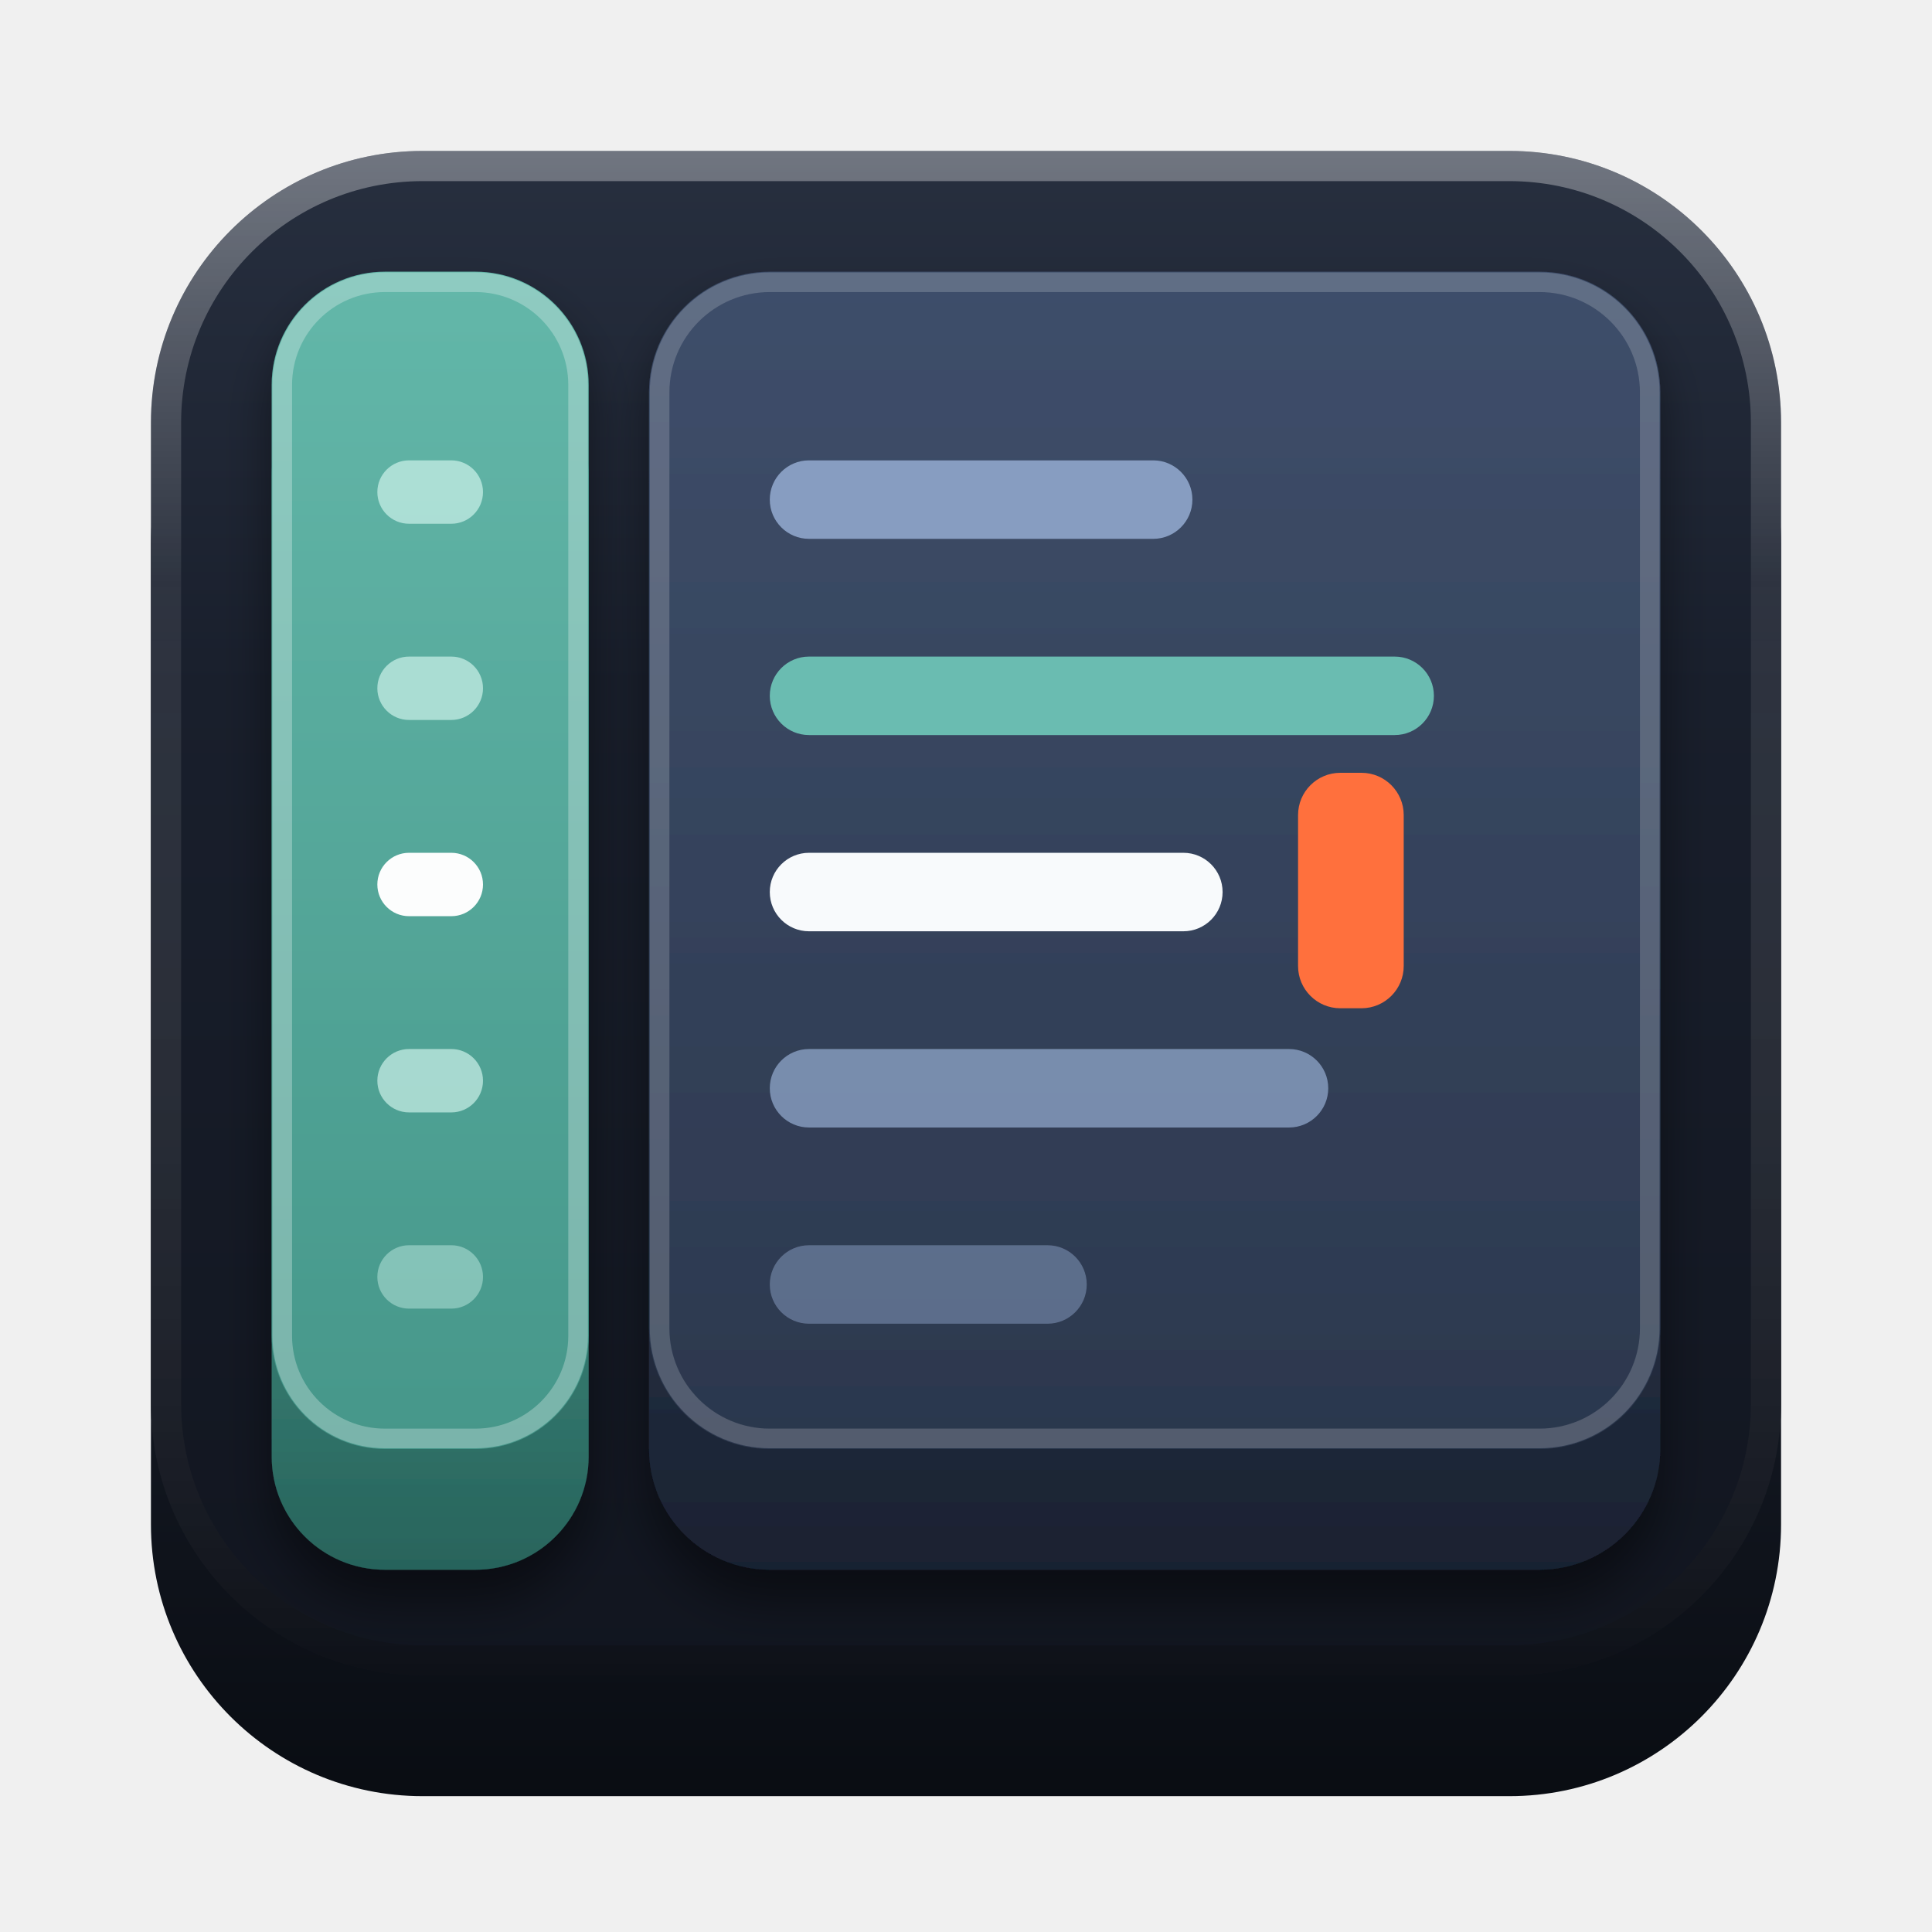
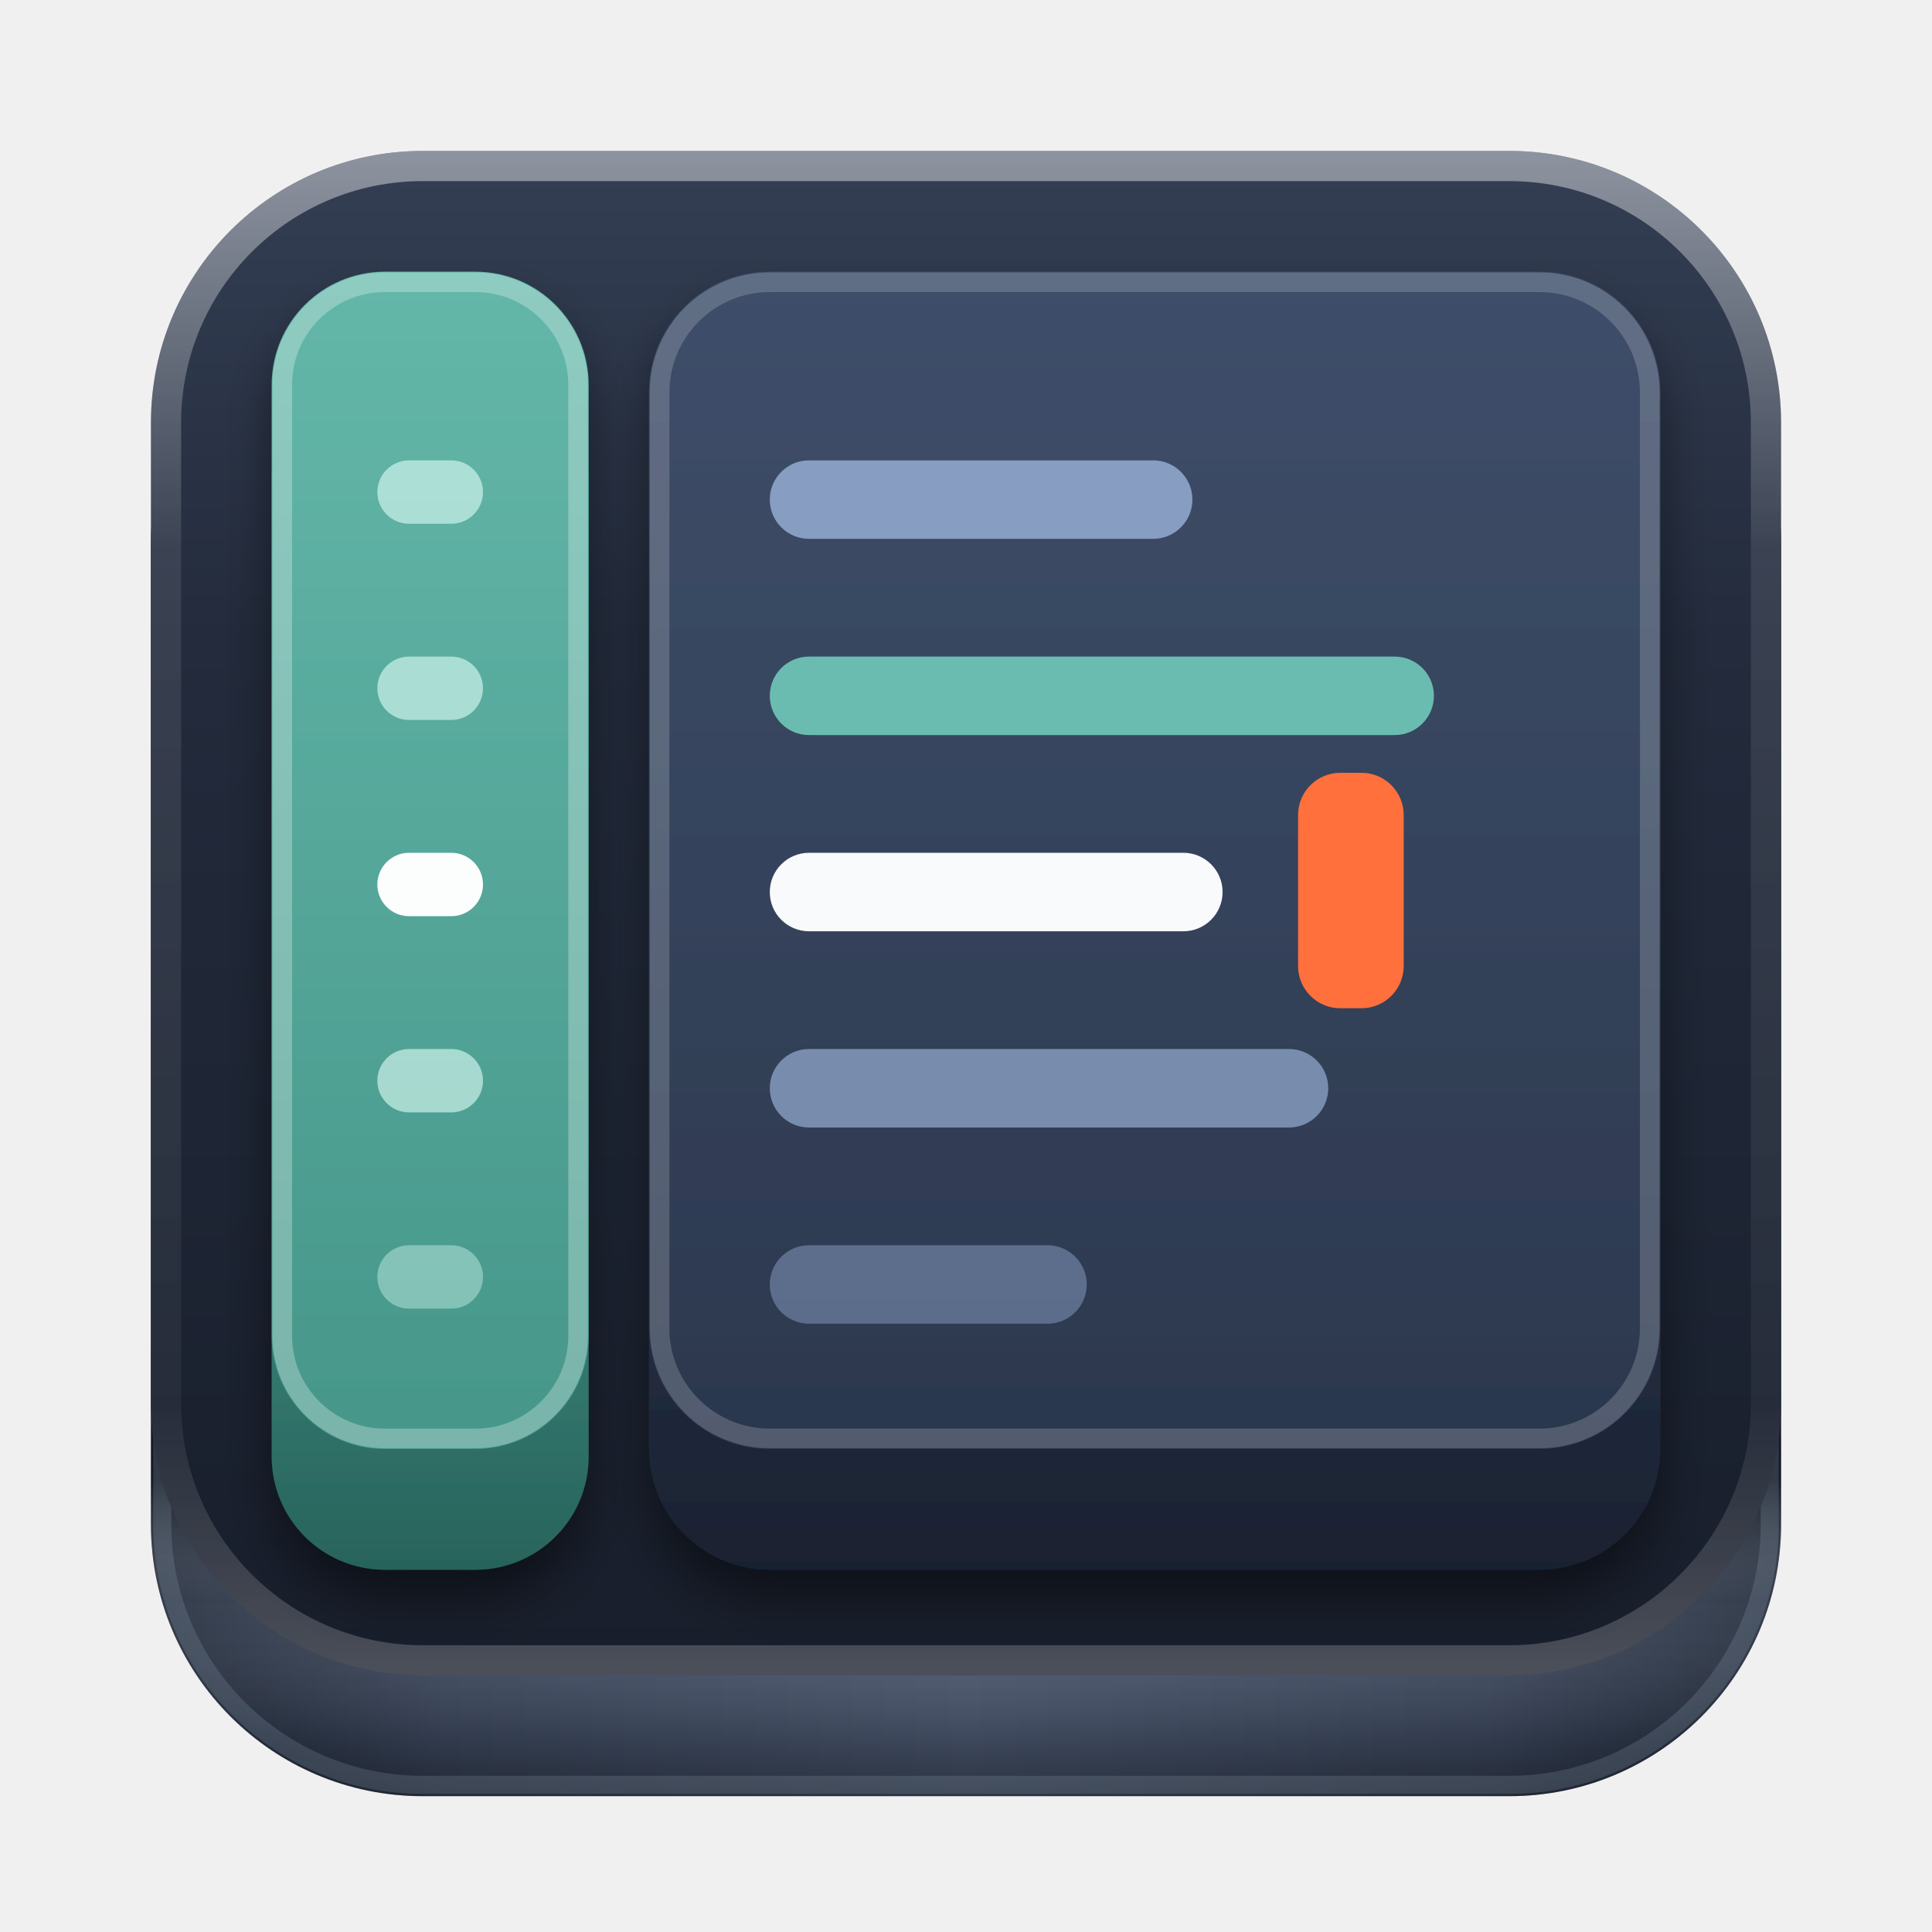
<svg xmlns="http://www.w3.org/2000/svg" role="img" aria-label="ceditor" width="128" height="128" viewBox="0 0 128 128">
  <defs>
-     <linearGradient id="dark-side" x1="64" y1="88" x2="64" y2="120" gradientUnits="userSpaceOnUse">
-       <stop offset="0%" stop-color="#141923" />
-       <stop offset="100%" stop-color="#090C12" />
+     <linearGradient id="dark-side" x1="10" y1="104" x2="118" y2="104" gradientUnits="userSpaceOnUse">
+       <stop offset="0%" stop-color="#222B3B" />
+       <stop offset="18%" stop-color="#3C485E" />
+       <stop offset="50%" stop-color="#4B5870" />
+       <stop offset="82%" stop-color="#3C485E" />
+       <stop offset="100%" stop-color="#222B3B" />
    </linearGradient>
-     <linearGradient id="dark-face" x1="64" y1="10" x2="64" y2="112" gradientUnits="userSpaceOnUse">
-       <stop offset="0%" stop-color="#272F3F" />
-       <stop offset="35%" stop-color="#191F2C" />
-       <stop offset="100%" stop-color="#11151F" />
+     <linearGradient id="dark-side-shade" x1="64" y1="98" x2="64" y2="119" gradientUnits="userSpaceOnUse">
+       <stop offset="0%" stop-color="#000000" stop-opacity="0.36" />
+       <stop offset="38%" stop-color="#FFFFFF" stop-opacity="0.08" />
+       <stop offset="82%" stop-color="#000000" stop-opacity="0.18" />
+       <stop offset="100%" stop-color="#000000" stop-opacity="0.42" />
    </linearGradient>
-     <linearGradient id="dark-rim" x1="64" y1="10" x2="64" y2="112" gradientUnits="userSpaceOnUse">
-       <stop offset="0%" stop-color="#FFFFFF" stop-opacity="0.34" />
-       <stop offset="28%" stop-color="#FFFFFF" stop-opacity="0.08" />
-       <stop offset="100%" stop-color="#000000" stop-opacity="0.25" />
+     <linearGradient id="dark-face" x1="64" y1="10" x2="64" y2="111" gradientUnits="userSpaceOnUse">
+       <stop offset="0%" stop-color="#343F54" />
+       <stop offset="32%" stop-color="#232B3C" />
+       <stop offset="100%" stop-color="#181E2B" />
+     </linearGradient>
+     <linearGradient id="dark-rim" x1="64" y1="10" x2="64" y2="111" gradientUnits="userSpaceOnUse">
+       <stop offset="0%" stop-color="#FFFFFF" stop-opacity="0.44" />
+       <stop offset="26%" stop-color="#FFFFFF" stop-opacity="0.10" />
+       <stop offset="82%" stop-color="#FFFFFF" stop-opacity="0.05" />
+       <stop offset="100%" stop-color="#FFFFFF" stop-opacity="0.22" />
    </linearGradient>
    <linearGradient id="teal-side" x1="0" y1="88" x2="0" y2="108" gradientUnits="userSpaceOnUse">
      <stop offset="0%" stop-color="#347A70" />
      <stop offset="100%" stop-color="#255E56" />
    </linearGradient>
    <linearGradient id="teal-top" x1="0" y1="16" x2="0" y2="98" gradientUnits="userSpaceOnUse">
      <stop offset="0%" stop-color="#64B8AA" />
      <stop offset="100%" stop-color="#459689" />
    </linearGradient>
    <linearGradient id="slate-side" x1="0" y1="88" x2="0" y2="108" gradientUnits="userSpaceOnUse">
      <stop offset="0%" stop-color="#222C3E" />
      <stop offset="100%" stop-color="#171F2E" />
    </linearGradient>
    <linearGradient id="slate-top" x1="0" y1="16" x2="0" y2="98" gradientUnits="userSpaceOnUse">
      <stop offset="0%" stop-color="#3F4F6B" />
      <stop offset="100%" stop-color="#2B374D" />
    </linearGradient>
    <filter id="key-sh" x="-15%" y="-10%" width="130%" height="125%">
      <feDropShadow dx="0" dy="2.0" stdDeviation="1.6" flood-color="#05080F" flood-opacity="0.45" />
    </filter>
  </defs>
  <rect x="10" y="18" width="108" height="101" rx="18" fill="url(#dark-side)" />
+   <rect x="10" y="18" width="108" height="101" rx="18" fill="url(#dark-side-shade)" />
+   <rect x="10.75" y="18.75" width="106.5" height="99.5" rx="17.25" fill="none" stroke="#94A3B8" stroke-opacity="0.22" stroke-width="1.2" />
  <rect x="10" y="10" width="108" height="101" rx="18" fill="url(#dark-face)" />
  <rect x="11" y="11" width="106" height="99" rx="17" fill="none" stroke="url(#dark-rim)" stroke-width="2" />
  <g filter="url(#key-sh)">
    <rect x="18" y="24" width="21" height="80" rx="7.5" fill="url(#teal-side)" />
    <rect x="18" y="18" width="21" height="78" rx="7.5" fill="url(#teal-top)" />
    <rect x="18.7" y="18.7" width="19.6" height="76.6" rx="6.8" fill="none" stroke="#FFFFFF" stroke-opacity="0.28" stroke-width="1.3" />
    <rect x="25" y="30.5" width="7" height="4.2" rx="2.1" fill="#D5F7F0" opacity="0.65" />
    <rect x="25" y="43.5" width="7" height="4.2" rx="2.1" fill="#D5F7F0" opacity="0.65" />
    <rect x="25" y="56.5" width="7" height="4.2" rx="2.1" fill="#FFFFFF" opacity="0.98" />
    <rect x="25" y="69.5" width="7" height="4.2" rx="2.1" fill="#D5F7F0" opacity="0.65" />
    <rect x="25" y="82.5" width="7" height="4.2" rx="2.1" fill="#D5F7F0" opacity="0.42" />
  </g>
  <g filter="url(#key-sh)">
    <rect x="43" y="24" width="67" height="80" rx="8" fill="url(#slate-side)" />
    <rect x="43" y="18" width="67" height="78" rx="8" fill="url(#slate-top)" />
    <rect x="43.7" y="18.7" width="65.6" height="76.6" rx="7.3" fill="none" stroke="#FFFFFF" stroke-opacity="0.18" stroke-width="1.3" />
    <rect x="51" y="30.5" width="28" height="5.2" rx="2.6" fill="#93AACF" opacity="0.86" />
    <rect x="51" y="43.5" width="44" height="5.2" rx="2.6" fill="#6EC4B6" opacity="0.94" />
    <rect x="51" y="56.5" width="30" height="5.2" rx="2.6" fill="#F8FAFC" />
    <rect x="86" y="51.2" width="7.0" height="15.6" rx="2.8" fill="#FF6F3C" />
    <rect x="51" y="69.5" width="37" height="5.2" rx="2.6" fill="#93AACF" opacity="0.72" />
    <rect x="51" y="82.5" width="21" height="5.2" rx="2.6" fill="#93AACF" opacity="0.46" />
  </g>
</svg>
